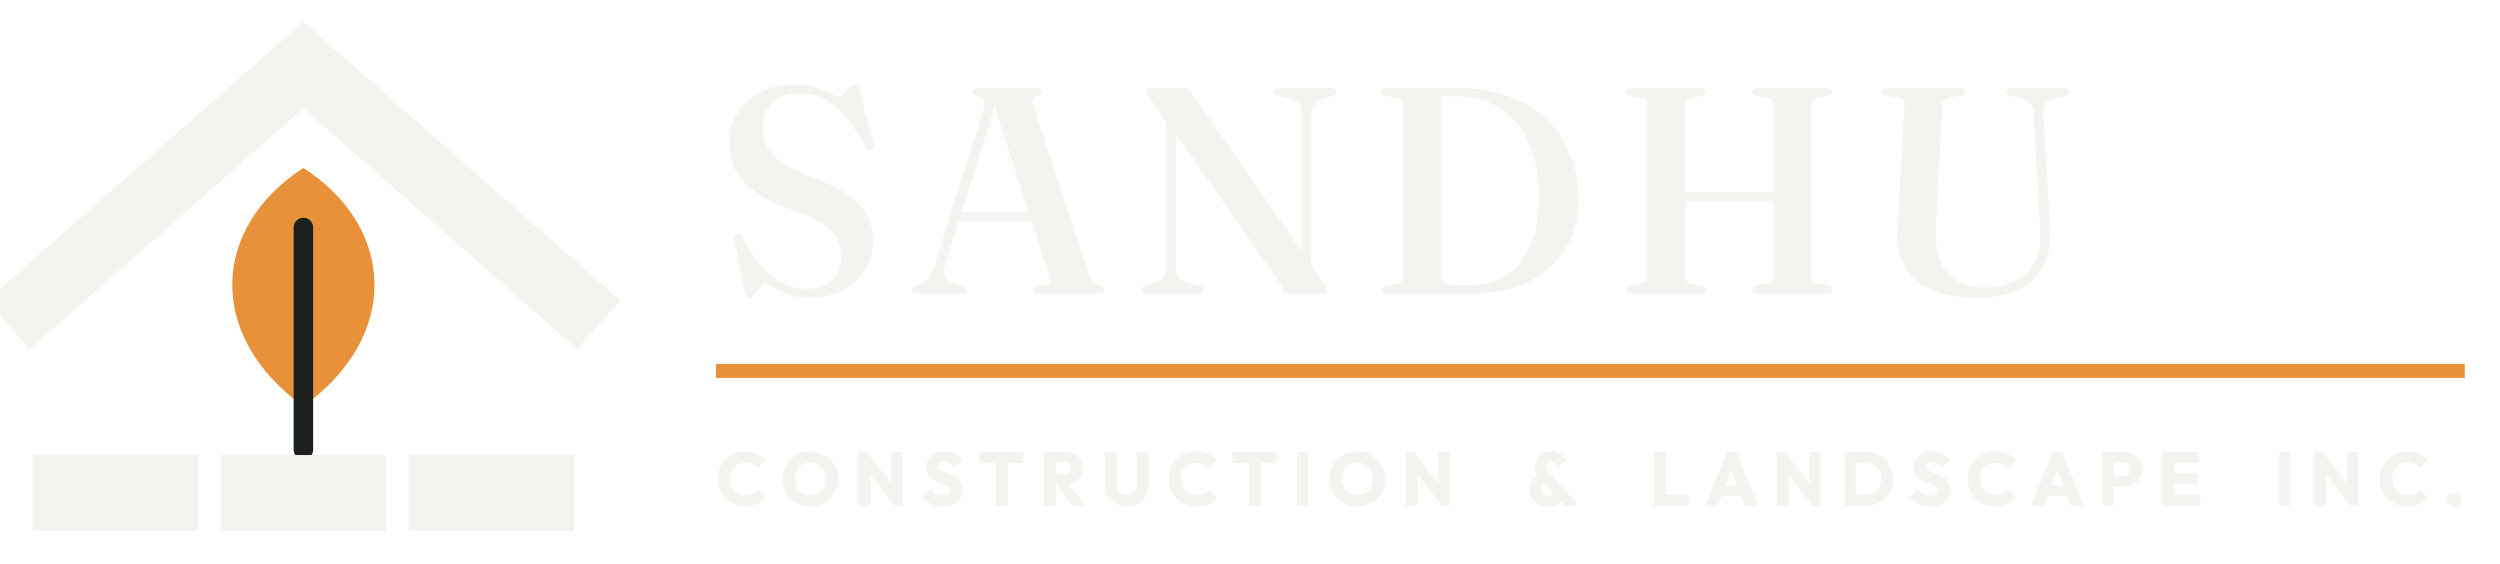
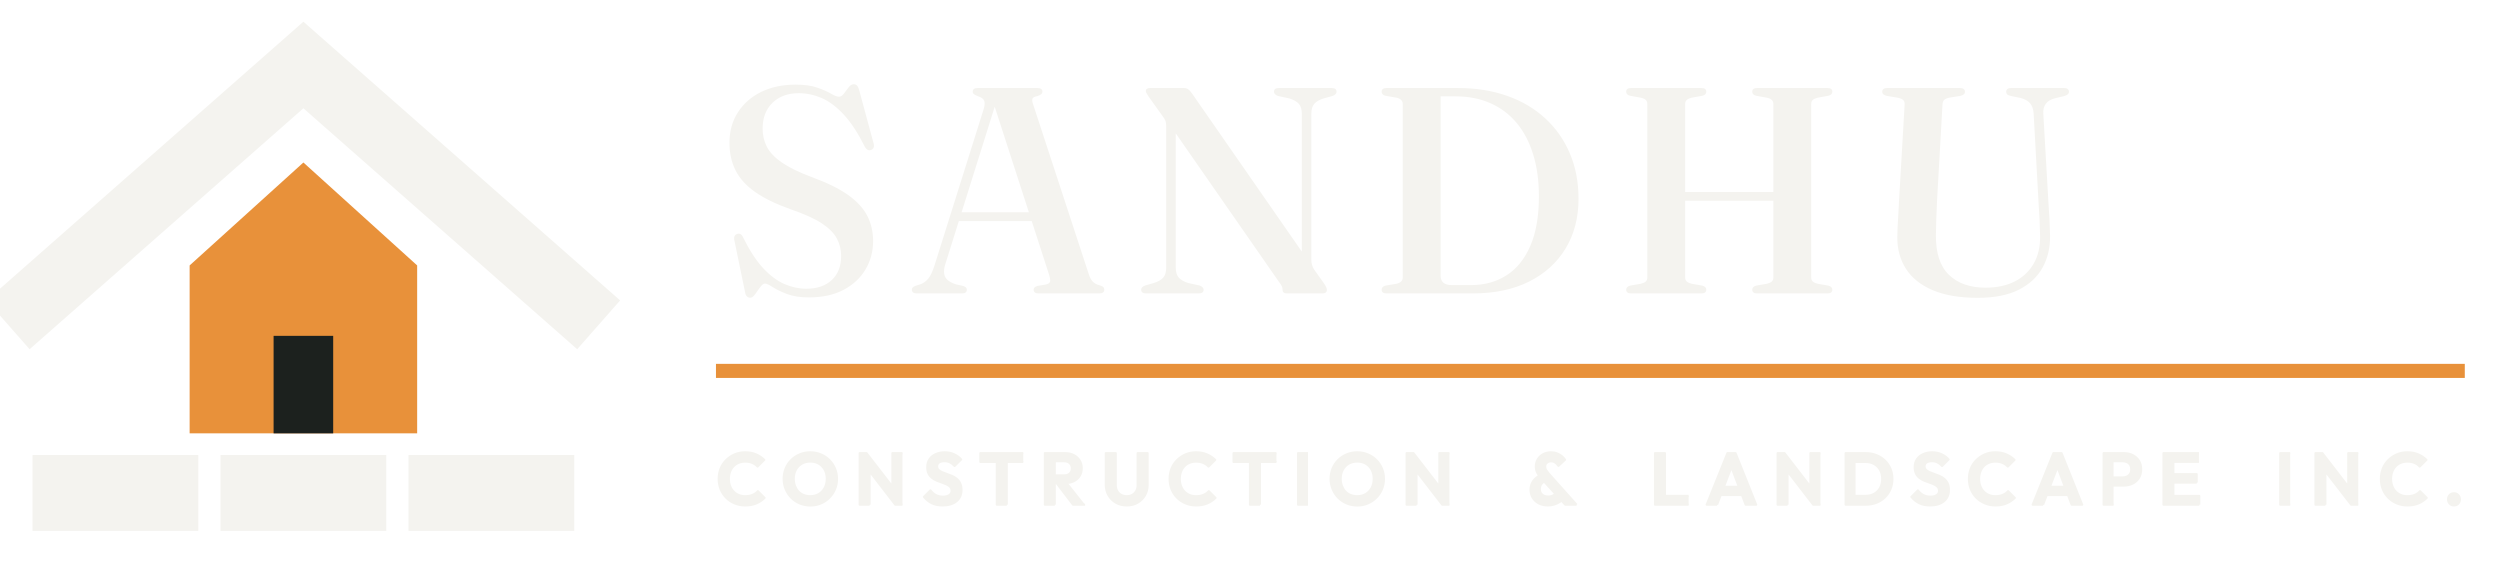
<svg xmlns="http://www.w3.org/2000/svg" viewBox="0 0 426.00 96.00" fill="none" role="img" aria-label="Sandhu Construction and Landscape">
  <g transform="translate(-7.38 -11.08) scale(1.8462)">
    <path d="M7 34 L32 12 L57 34" fill="none" stroke="#F4F3EF" stroke-width="6" stroke-linejoin="miter" stroke-linecap="square" />
-     <path d="M32 21.5 C40.5 27 41 37 32 43.5 C23 37 23.5 27 32 21.5 Z" fill="#E8913A" />
-     <path d="M32 27 V47.5" stroke="#1C211E" stroke-width="1.8" stroke-linecap="round" />
+     <path d="M32 21 L42.5 30.5 V46 H21.5 V30.5 Z" fill="#E8913A" />
+     <rect x="29.25" y="37" width="5.5" height="9" fill="#1C211E" />
    <rect x="7" y="48" width="15.3" height="7" fill="#F4F3EF" />
    <rect x="24.35" y="48" width="15.3" height="7" fill="#F4F3EF" />
    <rect x="41.7" y="48" width="15.3" height="7" fill="#F4F3EF" />
  </g>
  <path fill="#F4F3EF" d="M15.83 0.68Q13.60 0.68 12.08 0.09Q10.55-0.50 9.65-1.09Q8.75-1.68 8.35-1.68Q8.05-1.68 7.74-1.31Q7.43-0.95 7.11-0.48Q6.80 0 6.49 0.36Q6.18 0.73 5.83 0.73Q5.50 0.73 5.28 0.51Q5.05 0.30 4.98-0.12L3.10-9.22Q3.05-9.55 3.18-9.79Q3.30-10.03 3.58-10.12Q3.90-10.25 4.16-10.11Q4.42-9.98 4.60-9.60Q6.23-6.28 8-4.35Q9.78-2.43 11.64-1.61Q13.50-0.80 15.40-0.80Q18.15-0.80 19.74-2.29Q21.33-3.78 21.33-6.37Q21.33-7.98 20.61-9.34Q19.90-10.70 18.05-11.93Q16.20-13.15 12.75-14.33Q8.95-15.68 6.65-17.30Q4.35-18.93 3.33-20.99Q2.30-23.05 2.30-25.68Q2.30-28.62 3.74-30.86Q5.18-33.10 7.71-34.34Q10.25-35.58 13.58-35.58Q15.83-35.58 17.28-35.06Q18.73-34.55 19.60-34.04Q20.48-33.52 20.98-33.52Q21.40-33.52 21.80-34.05Q22.20-34.58 22.60-35.11Q23-35.65 23.48-35.65Q23.78-35.65 24-35.45Q24.23-35.25 24.38-34.73L26.88-25.50Q26.98-25.12 26.86-24.84Q26.75-24.55 26.43-24.45Q26.13-24.33 25.86-24.46Q25.60-24.60 25.40-24.93Q23.65-28.45 21.80-30.45Q19.95-32.45 18.03-33.29Q16.10-34.12 14.08-34.12Q11.33-34.12 9.64-32.49Q7.95-30.85 7.95-28.08Q7.95-26.43 8.66-25.01Q9.38-23.60 11.18-22.34Q12.98-21.08 16.25-19.85Q20.23-18.40 22.51-16.78Q24.80-15.15 25.79-13.21Q26.78-11.28 26.78-8.85Q26.75-6.20 25.46-4.05Q24.18-1.90 21.74-0.61Q19.30 0.68 15.83 0.68 M40.67-12.33L40.85-13.83L54.80-13.83L54.92-12.33L40.67-12.33M42.75-0.62Q42.75-0.35 42.55-0.17Q42.35 0 41.90 0L34.20 0Q33.80 0 33.59-0.17Q33.38-0.35 33.38-0.62Q33.38-0.85 33.51-1Q33.65-1.15 33.97-1.28L34.95-1.60Q35.67-1.90 36.21-2.56Q36.75-3.23 37.25-4.80L45.63-31.45Q45.90-32.37 45.70-32.85Q45.50-33.33 44.65-33.60Q44.15-33.80 43.95-33.96Q43.75-34.12 43.75-34.37Q43.75-34.68 43.96-34.84Q44.17-35 44.60-35L54.77-35Q55.20-35 55.41-34.84Q55.63-34.68 55.63-34.40Q55.63-34.12 55.42-33.95Q55.22-33.77 54.75-33.62Q54.08-33.50 53.94-33.20Q53.80-32.90 54.05-32.20L63.52-3.30Q63.80-2.40 64.24-1.98Q64.67-1.55 65.42-1.37Q65.88-1.23 66.03-1.06Q66.17-0.90 66.17-0.62Q66.17-0.35 65.96-0.17Q65.75 0 65.32 0L54.97 0Q54.55 0 54.34-0.17Q54.13-0.35 54.13-0.62Q54.13-0.87 54.29-1.03Q54.45-1.17 54.80-1.28L56.25-1.53Q56.88-1.68 56.94-2.06Q57-2.45 56.75-3.23L47.27-32.52L47.95-33.25L39.07-4.95Q38.77-3.98 38.89-3.33Q39-2.68 39.50-2.26Q40-1.85 40.88-1.55L42.10-1.28Q42.42-1.17 42.59-1.03Q42.75-0.87 42.75-0.62 M83.10-0.62Q83.10-0.35 82.90-0.17Q82.70 0 82.25 0L73.30 0Q72.88 0 72.66-0.17Q72.45-0.35 72.45-0.62Q72.45-1.10 73.13-1.35L74.63-1.78Q75.70-2.12 76.21-2.69Q76.72-3.25 76.72-4.42L76.72-28.48Q76.72-29.05 76.60-29.40Q76.47-29.75 75.95-30.43L73.72-33.55Q73.50-33.90 73.38-34.10Q73.25-34.30 73.25-34.48Q73.25-34.75 73.44-34.87Q73.63-35 73.95-35L79.70-35Q80.15-35 80.45-34.80Q80.75-34.60 81.10-34.10L100.58-6.05L99.83-4.37L99.83-30.58Q99.83-31.73 99.33-32.30Q98.83-32.87 97.70-33.23L95.75-33.65Q95.08-33.93 95.08-34.37Q95.08-34.68 95.29-34.84Q95.50-35 95.92-35L104.90-35Q105.33-35 105.54-34.84Q105.75-34.68 105.75-34.37Q105.75-33.93 105.08-33.65L103.55-33.23Q102.50-32.90 101.97-32.33Q101.45-31.75 101.45-30.58L101.45-5.75Q101.45-5.23 101.58-4.83Q101.70-4.42 101.92-4.08L103.58-1.75Q103.90-1.28 104-1.03Q104.10-0.78 104.10-0.58Q104.10-0.32 103.91-0.16Q103.72 0 103.33 0L97.30 0Q96.55 0 96.55-0.62Q96.55-0.93 96.44-1.19Q96.33-1.45 95.90-2.02L76.80-29.50L78.35-30.33L78.35-4.40Q78.35-3.28 78.86-2.70Q79.38-2.12 80.45-1.78L82.42-1.35Q83.10-1.07 83.10-0.62 M113.43-0.62Q113.43-1.15 114.08-1.33L115.98-1.65Q116.50-1.78 116.76-2.04Q117.03-2.30 117.03-2.73L117.03-32.25Q117.03-32.70 116.76-32.96Q116.50-33.23 115.98-33.35L114.08-33.68Q113.43-33.85 113.43-34.37Q113.43-34.68 113.64-34.84Q113.85-35 114.28-35L126.45-35Q131.05-35 134.83-33.66Q138.60-32.33 141.31-29.83Q144.03-27.33 145.50-23.86Q146.98-20.40 146.98-16.12Q146.98-11.30 144.78-7.66Q142.58-4.03 138.54-2.01Q134.50 0 128.95 0L114.28 0Q113.83 0 113.63-0.17Q113.43-0.35 113.43-0.62M125.38-1.42L128.65-1.42Q132.10-1.42 134.70-3.08Q137.30-4.73 138.76-8.09Q140.23-11.45 140.23-16.55Q140.23-20.53 139.25-23.69Q138.28-26.85 136.44-29.05Q134.60-31.25 131.98-32.41Q129.35-33.58 126.05-33.58L123.48-33.58L123.48-3.03Q123.48-2.23 123.95-1.83Q124.43-1.42 125.38-1.42 M161.70-15.80L161.70-17.28L182.58-17.28L182.58-15.80L161.70-15.80M165.15-32.30L165.15-2.70Q165.15-2.27 165.44-2.02Q165.72-1.78 166.25-1.65L168.08-1.33Q168.75-1.15 168.75-0.62Q168.75-0.35 168.55-0.17Q168.35 0 167.90 0L155.95 0Q155.50 0 155.30-0.17Q155.10-0.35 155.10-0.62Q155.10-1.15 155.78-1.33L157.60-1.65Q158.15-1.78 158.43-2.02Q158.70-2.27 158.70-2.70L158.70-32.30Q158.70-32.73 158.43-32.98Q158.15-33.23 157.60-33.35L155.78-33.68Q155.10-33.85 155.10-34.37Q155.10-34.68 155.30-34.84Q155.50-35 155.95-35L167.90-35Q168.35-35 168.55-34.84Q168.75-34.68 168.75-34.37Q168.75-33.85 168.08-33.68L166.25-33.35Q165.72-33.23 165.44-32.98Q165.15-32.73 165.15-32.30M186.63-32.30L186.63-2.70Q186.63-2.27 186.91-2.02Q187.20-1.78 187.73-1.65L189.55-1.33Q190.23-1.15 190.23-0.62Q190.23-0.35 190.03-0.17Q189.83 0 189.38 0L177.43 0Q176.98 0 176.78-0.17Q176.58-0.35 176.58-0.62Q176.58-1.15 177.25-1.33L179.08-1.65Q179.63-1.78 179.90-2.02Q180.18-2.27 180.18-2.70L180.18-32.30Q180.18-32.73 179.90-32.98Q179.63-33.23 179.08-33.35L177.25-33.68Q176.58-33.85 176.58-34.37Q176.58-34.68 176.78-34.84Q176.98-35 177.43-35L189.38-35Q189.83-35 190.03-34.84Q190.23-34.68 190.23-34.37Q190.23-33.85 189.55-33.68L187.73-33.35Q187.20-33.23 186.91-32.98Q186.63-32.73 186.63-32.30 M225.40-14.93L224.53-30.70Q224.45-31.75 223.95-32.37Q223.45-33 222.33-33.30L220.65-33.65Q220.18-33.75 220.01-33.93Q219.85-34.10 219.85-34.37Q219.85-34.65 220.06-34.83Q220.28-35 220.65-35L229.73-35Q230.13-35 230.34-34.83Q230.55-34.65 230.55-34.37Q230.55-34.10 230.35-33.93Q230.15-33.75 229.70-33.62L228.23-33.27Q227.10-33 226.60-32.31Q226.10-31.62 226.18-30.62L227.08-15.03Q227.18-13.73 227.24-12.46Q227.30-11.20 227.33-9.85Q227.38-6.85 226.08-4.45Q224.78-2.05 222.04-0.65Q219.30 0.75 215 0.75Q210.40 0.75 207.34-0.55Q204.28-1.85 202.78-4.19Q201.28-6.53 201.30-9.60Q201.30-10.25 201.35-11.30Q201.40-12.35 201.48-13.55Q201.55-14.75 201.60-15.85L202.55-32.20Q202.58-32.73 202.26-32.99Q201.95-33.25 201.25-33.37L199.55-33.65Q198.73-33.83 198.73-34.37Q198.73-34.65 198.94-34.83Q199.15-35 199.55-35L212-35Q212.40-35 212.61-34.83Q212.83-34.65 212.83-34.37Q212.83-34.10 212.64-33.93Q212.45-33.75 212-33.65L210.23-33.37Q209.60-33.25 209.31-33Q209.03-32.75 209-32.18L208.08-15.95Q207.98-14.12 207.94-12.60Q207.90-11.08 207.88-9.95Q207.83-5.37 210.09-3.18Q212.35-0.98 216.35-0.98Q219.23-0.98 221.31-2.04Q223.40-3.10 224.54-5.08Q225.68-7.05 225.63-9.78Q225.60-11.45 225.54-12.66Q225.48-13.87 225.40-14.93" transform="translate(122 50)" />
  <rect x="122" y="62" width="298.00" height="2.4" fill="#E8913A" />
  <path fill="#F4F3EF" stroke="#F4F3EF" stroke-width="0.35" stroke-linejoin="round" d="M4.98 0.13Q4.01 0.13 3.19-0.22Q2.36-0.56 1.74-1.18Q1.13-1.80 0.79-2.62Q0.46-3.45 0.46-4.40Q0.46-5.35 0.79-6.18Q1.13-7 1.74-7.61Q2.36-8.22 3.18-8.58Q4-8.93 4.98-8.93Q6.03-8.93 6.83-8.58Q7.63-8.24 8.24-7.64L7.09-6.49Q6.73-6.89 6.20-7.11Q5.68-7.34 4.98-7.34Q4.36-7.34 3.86-7.13Q3.35-6.93 2.98-6.53Q2.60-6.14 2.40-5.59Q2.20-5.05 2.20-4.40Q2.20-3.74 2.40-3.20Q2.60-2.66 2.98-2.27Q3.35-1.87 3.86-1.66Q4.36-1.45 4.98-1.45Q5.71-1.45 6.24-1.68Q6.78-1.90 7.14-2.31L8.29-1.16Q7.68-0.55 6.86-0.21Q6.05 0.13 4.98 0.13 M16.09 0.14Q15.13 0.14 14.29-0.21Q13.46-0.56 12.84-1.18Q12.23-1.80 11.88-2.63Q11.53-3.46 11.53-4.41Q11.53-5.36 11.87-6.18Q12.21-7 12.83-7.62Q13.45-8.24 14.28-8.58Q15.10-8.93 16.06-8.93Q17.04-8.93 17.86-8.58Q18.69-8.24 19.31-7.62Q19.93-7 20.28-6.18Q20.63-5.35 20.63-4.40Q20.63-3.45 20.28-2.62Q19.93-1.80 19.31-1.18Q18.69-0.56 17.87-0.21Q17.05 0.14 16.09 0.14M16.06-1.45Q16.91-1.45 17.54-1.83Q18.16-2.20 18.52-2.86Q18.88-3.53 18.88-4.41Q18.88-5.06 18.68-5.60Q18.48-6.14 18.10-6.53Q17.73-6.93 17.21-7.14Q16.70-7.35 16.06-7.35Q15.24-7.35 14.61-6.98Q13.98-6.61 13.62-5.95Q13.26-5.29 13.26-4.41Q13.26-3.75 13.47-3.20Q13.68-2.65 14.04-2.26Q14.41-1.87 14.93-1.66Q15.45-1.45 16.06-1.45 M26.18 0L24.48 0L24.48-8.79L25.66-8.79L26.18-7.09L26.18 0M30.88-2.04L30.55 0L25.34-6.75L25.66-8.79L30.88-2.04M31.78 0L30.55 0L30.06-1.65L30.06-8.79L31.78-8.79 M38.61 0.13Q37.55 0.13 36.79-0.24Q36.04-0.60 35.43-1.33L36.55-2.45Q36.94-1.94 37.45-1.66Q37.96-1.37 38.70-1.37Q39.36-1.37 39.76-1.64Q40.15-1.90 40.15-2.36Q40.15-2.76 39.93-3.01Q39.70-3.26 39.33-3.44Q38.96-3.61 38.52-3.76Q38.08-3.90 37.63-4.09Q37.19-4.28 36.82-4.56Q36.45-4.84 36.23-5.28Q36-5.73 36-6.40Q36-7.20 36.39-7.76Q36.77-8.33 37.45-8.62Q38.13-8.93 38.98-8.93Q39.88-8.93 40.60-8.59Q41.33-8.25 41.79-7.71L40.66-6.59Q40.28-7.01 39.87-7.21Q39.46-7.41 38.95-7.41Q38.36-7.41 38.02-7.19Q37.69-6.96 37.69-6.54Q37.69-6.18 37.91-5.95Q38.14-5.73 38.51-5.56Q38.88-5.40 39.32-5.25Q39.76-5.10 40.21-4.91Q40.65-4.73 41.02-4.42Q41.39-4.12 41.61-3.66Q41.84-3.19 41.84-2.50Q41.84-1.28 40.98-0.58Q40.11 0.13 38.61 0.13 M49.56 0L47.85 0L47.85-8.60L49.56-8.60L49.56 0M52.36-7.28L45.05-7.28L45.05-8.79L52.36-8.79 M59.45-3.68L57.29-3.68L57.29-5L59.33-5Q59.95-5 60.29-5.32Q60.64-5.64 60.64-6.20Q60.64-6.71 60.29-7.06Q59.95-7.40 59.33-7.40L57.29-7.40L57.29-8.79L59.48-8.79Q60.33-8.79 60.97-8.46Q61.61-8.12 61.97-7.55Q62.33-6.98 62.33-6.23Q62.33-5.45 61.97-4.88Q61.61-4.31 60.96-3.99Q60.31-3.68 59.45-3.68M57.74 0L56.04 0L56.04-8.79L57.74-8.79L57.74 0M62.90 0L60.84 0L57.94-3.80L59.50-4.29 M70 0.13Q68.96 0.13 68.16-0.33Q67.35-0.79 66.89-1.59Q66.42-2.39 66.42-3.40L66.42-8.79L68.13-8.79L68.13-3.35Q68.13-2.76 68.37-2.34Q68.61-1.91 69.04-1.68Q69.48-1.45 70-1.45Q70.54-1.45 70.95-1.68Q71.36-1.91 71.61-2.34Q71.85-2.76 71.85-3.34L71.85-8.79L73.56-8.79L73.56-3.39Q73.56-2.37 73.10-1.58Q72.64-0.79 71.84-0.33Q71.05 0.13 70 0.13 M81.81 0.13Q80.85 0.13 80.03-0.22Q79.20-0.56 78.58-1.18Q77.96-1.80 77.63-2.62Q77.30-3.45 77.30-4.40Q77.30-5.35 77.63-6.18Q77.96-7 78.58-7.61Q79.20-8.22 80.02-8.58Q80.84-8.93 81.81-8.93Q82.86-8.93 83.66-8.58Q84.46-8.24 85.08-7.64L83.93-6.49Q83.56-6.89 83.04-7.11Q82.51-7.34 81.81-7.34Q81.20-7.34 80.69-7.13Q80.19-6.93 79.81-6.53Q79.44-6.14 79.24-5.59Q79.04-5.05 79.04-4.40Q79.04-3.74 79.24-3.20Q79.44-2.66 79.81-2.27Q80.19-1.87 80.69-1.66Q81.20-1.45 81.81-1.45Q82.55-1.45 83.08-1.68Q83.61-1.90 83.98-2.31L85.13-1.16Q84.51-0.55 83.70-0.21Q82.89 0.13 81.81 0.13 M92.70 0L90.99 0L90.99-8.60L92.70-8.60L92.70 0M95.50-7.28L88.19-7.28L88.19-8.79L95.50-8.79 M100.88 0L99.18 0L99.18-8.79L100.88-8.79 M109.29 0.14Q108.33 0.14 107.49-0.21Q106.66-0.56 106.04-1.18Q105.43-1.80 105.08-2.63Q104.73-3.46 104.73-4.41Q104.73-5.36 105.07-6.18Q105.41-7 106.03-7.62Q106.65-8.24 107.48-8.58Q108.30-8.93 109.26-8.93Q110.24-8.93 111.06-8.58Q111.89-8.24 112.51-7.62Q113.13-7 113.48-6.18Q113.83-5.35 113.83-4.40Q113.83-3.45 113.48-2.62Q113.13-1.80 112.51-1.18Q111.89-0.56 111.07-0.21Q110.25 0.14 109.29 0.14M109.26-1.45Q110.11-1.45 110.74-1.83Q111.36-2.20 111.72-2.86Q112.08-3.53 112.08-4.41Q112.08-5.06 111.88-5.60Q111.68-6.14 111.30-6.53Q110.93-6.93 110.41-7.14Q109.90-7.35 109.26-7.35Q108.44-7.35 107.81-6.98Q107.18-6.61 106.82-5.95Q106.46-5.29 106.46-4.41Q106.46-3.75 106.67-3.20Q106.88-2.65 107.24-2.26Q107.61-1.87 108.13-1.66Q108.65-1.45 109.26-1.45 M119.38 0L117.68 0L117.68-8.79L118.86-8.79L119.38-7.09L119.38 0M124.08-2.04L123.75 0L118.54-6.75L118.86-8.79L124.08-2.04M124.98 0L123.75 0L123.26-1.65L123.26-8.79L124.98-8.79   M146.65 0L144.71 0L140.61-4.50Q140.15-5.01 139.93-5.48Q139.70-5.95 139.70-6.51Q139.70-7.18 140.03-7.73Q140.36-8.28 140.94-8.60Q141.53-8.93 142.28-8.93Q142.86-8.93 143.33-8.74Q143.79-8.56 144.13-8.28Q144.48-7.99 144.69-7.66L143.56-6.61Q143.30-6.98 143-7.18Q142.70-7.39 142.30-7.39Q141.88-7.39 141.59-7.14Q141.30-6.89 141.30-6.51Q141.30-6.16 141.45-5.92Q141.60-5.68 141.86-5.36L146.65 0M141.78 0.13Q140.88 0.13 140.21-0.22Q139.54-0.58 139.17-1.18Q138.80-1.79 138.80-2.56Q138.80-3.36 139.23-4Q139.66-4.64 140.51-5.04L141.25-3.99Q140.83-3.79 140.61-3.46Q140.39-3.12 140.39-2.64Q140.39-2.26 140.56-1.98Q140.74-1.70 141.06-1.54Q141.39-1.39 141.81-1.39Q142.35-1.39 142.71-1.61Q143.08-1.84 143.29-2.19L144.39-0.99Q144.14-0.69 143.74-0.44Q143.34-0.19 142.84-0.03Q142.34 0.13 141.78 0.13   M161.71 0L160.01 0L160.01-8.79L161.71-8.79L161.71 0M165.74 0L161.26 0L161.26-1.51L165.74-1.51 M170.59 0L168.81 0L172.35-8.79L173.74-8.79L177.26 0L175.45 0L172.72-7.21L173.35-7.21L170.59 0M175.41-1.64L170.69-1.64L170.69-3.06L175.41-3.06 M182.60 0L180.90 0L180.90-8.79L182.09-8.79L182.60-7.09L182.60 0M187.30-2.04L186.97 0L181.76-6.75L182.09-8.79L187.30-2.04M188.20 0L186.97 0L186.49-1.65L186.49-8.79L188.20-8.79 M195.94 0L193.65 0L193.65-1.51L195.89-1.51Q196.74-1.51 197.38-1.87Q198.01-2.23 198.37-2.87Q198.72-3.53 198.72-4.41Q198.72-5.28 198.36-5.92Q198-6.56 197.36-6.92Q196.72-7.28 195.89-7.28L193.61-7.28L193.61-8.79L195.91-8.79Q196.89-8.79 197.72-8.46Q198.55-8.14 199.17-7.54Q199.79-6.95 200.13-6.15Q200.47-5.35 200.47-4.40Q200.47-3.45 200.13-2.64Q199.79-1.84 199.18-1.24Q198.56-0.65 197.73-0.32Q196.90 0 195.94 0M194.19 0L192.49 0L192.49-8.79L194.19-8.79 M206.88 0.13Q205.81 0.13 205.06-0.24Q204.30-0.60 203.69-1.33L204.81-2.45Q205.20-1.94 205.71-1.66Q206.23-1.37 206.96-1.37Q207.63-1.37 208.02-1.64Q208.41-1.90 208.41-2.36Q208.41-2.76 208.19-3.01Q207.96-3.26 207.59-3.44Q207.23-3.61 206.78-3.76Q206.34-3.90 205.89-4.09Q205.45-4.28 205.08-4.56Q204.71-4.84 204.49-5.28Q204.26-5.73 204.26-6.40Q204.26-7.20 204.65-7.76Q205.04-8.33 205.71-8.62Q206.39-8.93 207.24-8.93Q208.14-8.93 208.86-8.59Q209.59-8.25 210.05-7.71L208.93-6.59Q208.54-7.01 208.13-7.21Q207.73-7.41 207.21-7.41Q206.63-7.41 206.29-7.19Q205.95-6.96 205.95-6.54Q205.95-6.18 206.18-5.95Q206.40-5.73 206.77-5.56Q207.14-5.40 207.58-5.25Q208.03-5.10 208.47-4.91Q208.91-4.73 209.28-4.42Q209.65-4.12 209.88-3.66Q210.10-3.19 210.10-2.50Q210.10-1.28 209.24-0.58Q208.38 0.13 206.88 0.13 M218.01 0.13Q217.05 0.13 216.23-0.22Q215.40-0.56 214.78-1.18Q214.16-1.80 213.83-2.62Q213.50-3.45 213.50-4.40Q213.50-5.35 213.83-6.18Q214.16-7 214.78-7.61Q215.40-8.22 216.22-8.58Q217.04-8.93 218.01-8.93Q219.06-8.93 219.86-8.58Q220.66-8.24 221.28-7.64L220.13-6.49Q219.76-6.89 219.24-7.11Q218.71-7.34 218.01-7.34Q217.40-7.34 216.89-7.13Q216.39-6.93 216.01-6.53Q215.64-6.14 215.44-5.59Q215.24-5.05 215.24-4.40Q215.24-3.74 215.44-3.20Q215.64-2.66 216.01-2.27Q216.39-1.87 216.89-1.66Q217.40-1.45 218.01-1.45Q218.75-1.45 219.28-1.68Q219.81-1.90 220.18-2.31L221.33-1.16Q220.71-0.55 219.90-0.21Q219.09 0.13 218.01 0.13 M226.14 0L224.36 0L227.90-8.79L229.29-8.79L232.81 0L231 0L228.28-7.21L228.90-7.21L226.14 0M230.96-1.64L226.24-1.64L226.24-3.06L230.96-3.06 M239.91-3.26L237.70-3.26L237.70-4.65L239.74-4.65Q240.14-4.65 240.46-4.81Q240.79-4.98 240.98-5.28Q241.16-5.59 241.16-6.03Q241.16-6.45 240.98-6.76Q240.79-7.08 240.46-7.24Q240.14-7.40 239.74-7.40L237.70-7.40L237.70-8.79L239.91-8.79Q240.75-8.79 241.42-8.45Q242.09-8.11 242.48-7.49Q242.86-6.87 242.86-6.03Q242.86-5.18 242.48-4.56Q242.09-3.94 241.42-3.60Q240.75-3.26 239.91-3.26M238.15 0L236.45 0L236.45-8.79L238.15-8.79 M248.35 0L246.65 0L246.65-8.79L248.35-8.79L248.35 0M252.76 0L247.90 0L247.90-1.50L252.76-1.50L252.76 0M252.32-3.76L247.90-3.76L247.90-5.21L252.32-5.21L252.32-3.76M252.70-7.29L247.90-7.29L247.90-8.79L252.70-8.79   M268.25 0L266.55 0L266.55-8.79L268.25-8.79 M274.25 0L272.55 0L272.55-8.79L273.74-8.79L274.25-7.09L274.25 0M278.95-2.04L278.63 0L273.41-6.75L273.74-8.79L278.95-2.04M279.85 0L278.63 0L278.14-1.65L278.14-8.79L279.85-8.79 M288.21 0.13Q287.25 0.13 286.42-0.22Q285.60-0.56 284.98-1.18Q284.36-1.80 284.03-2.62Q283.70-3.45 283.70-4.40Q283.70-5.35 284.03-6.18Q284.36-7 284.98-7.61Q285.60-8.22 286.42-8.58Q287.24-8.93 288.21-8.93Q289.26-8.93 290.06-8.58Q290.86-8.24 291.47-7.64L290.32-6.49Q289.96-6.89 289.44-7.11Q288.91-7.34 288.21-7.34Q287.60-7.34 287.09-7.13Q286.59-6.93 286.21-6.53Q285.84-6.14 285.64-5.59Q285.44-5.05 285.44-4.40Q285.44-3.74 285.64-3.20Q285.84-2.66 286.21-2.27Q286.59-1.87 287.09-1.66Q287.60-1.45 288.21-1.45Q288.95-1.45 289.48-1.68Q290.01-1.90 290.37-2.31L291.52-1.16Q290.91-0.55 290.10-0.21Q289.29 0.13 288.21 0.13 M296.16 0.13Q295.71 0.13 295.42-0.17Q295.14-0.48 295.14-0.91Q295.14-1.35 295.42-1.65Q295.71-1.95 296.16-1.95Q296.60-1.95 296.89-1.65Q297.17-1.35 297.17-0.91Q297.17-0.48 296.89-0.17Q296.60 0.13 296.16 0.13" transform="translate(122 86)" />
</svg>
